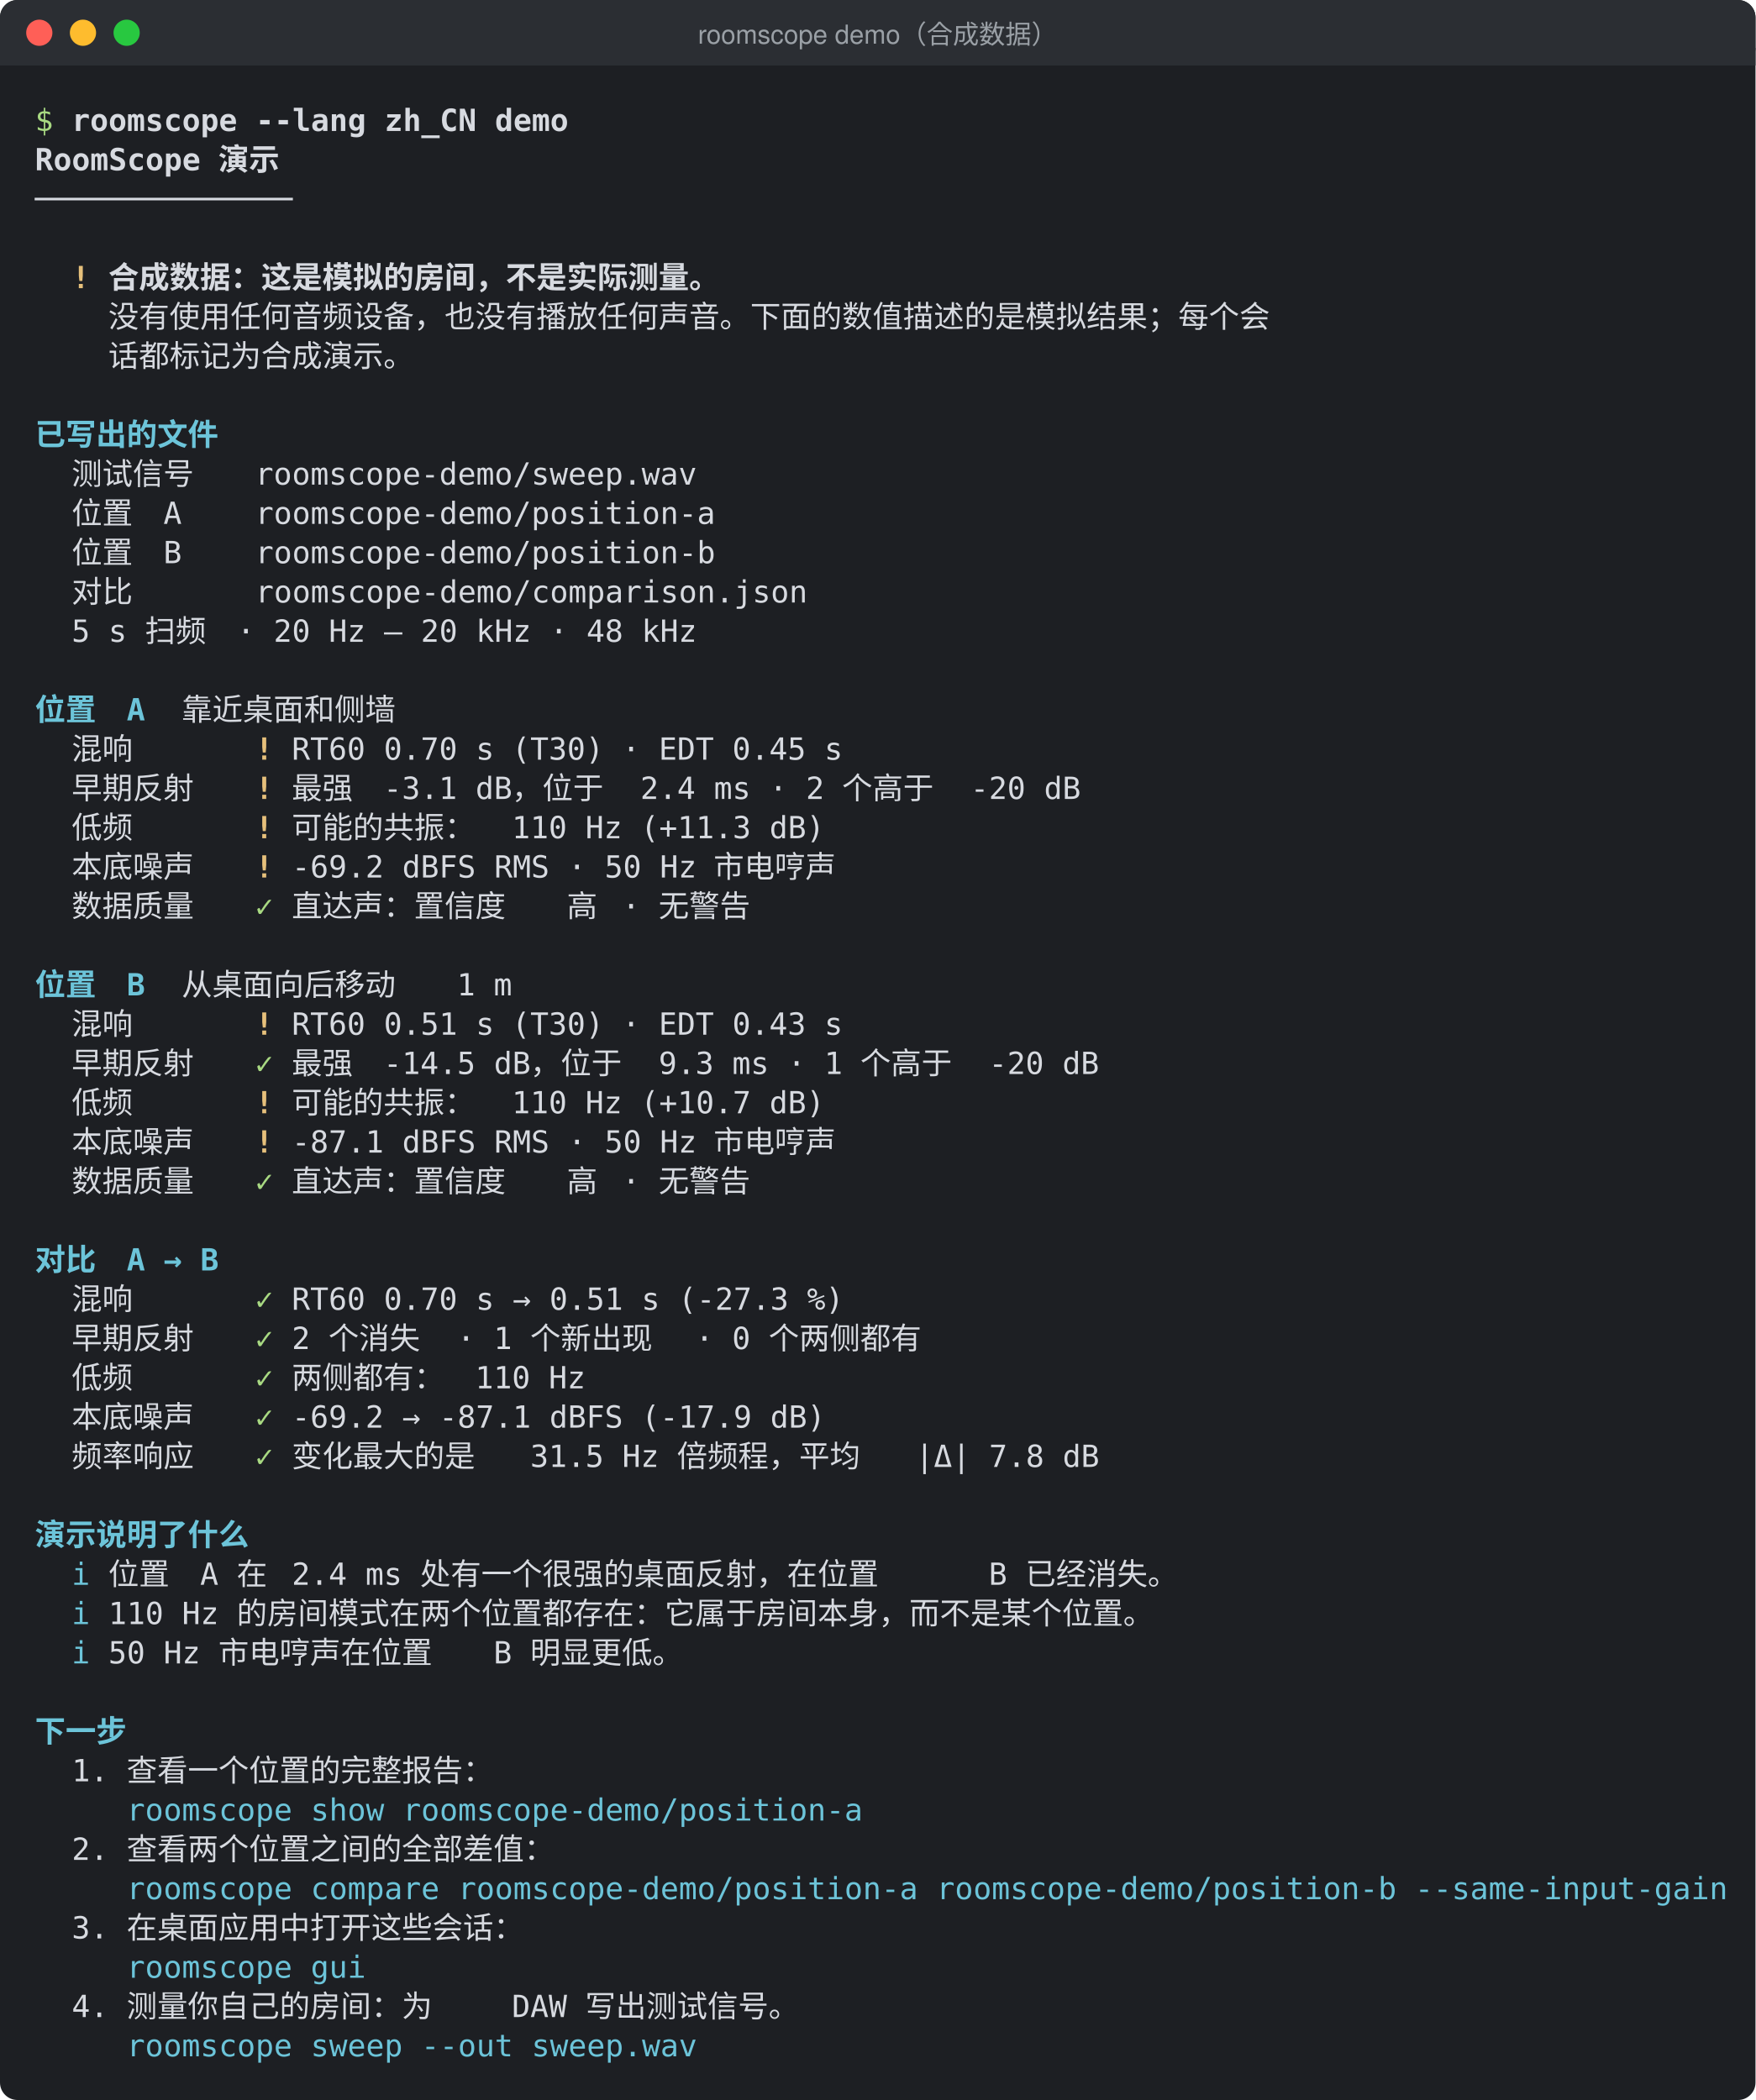
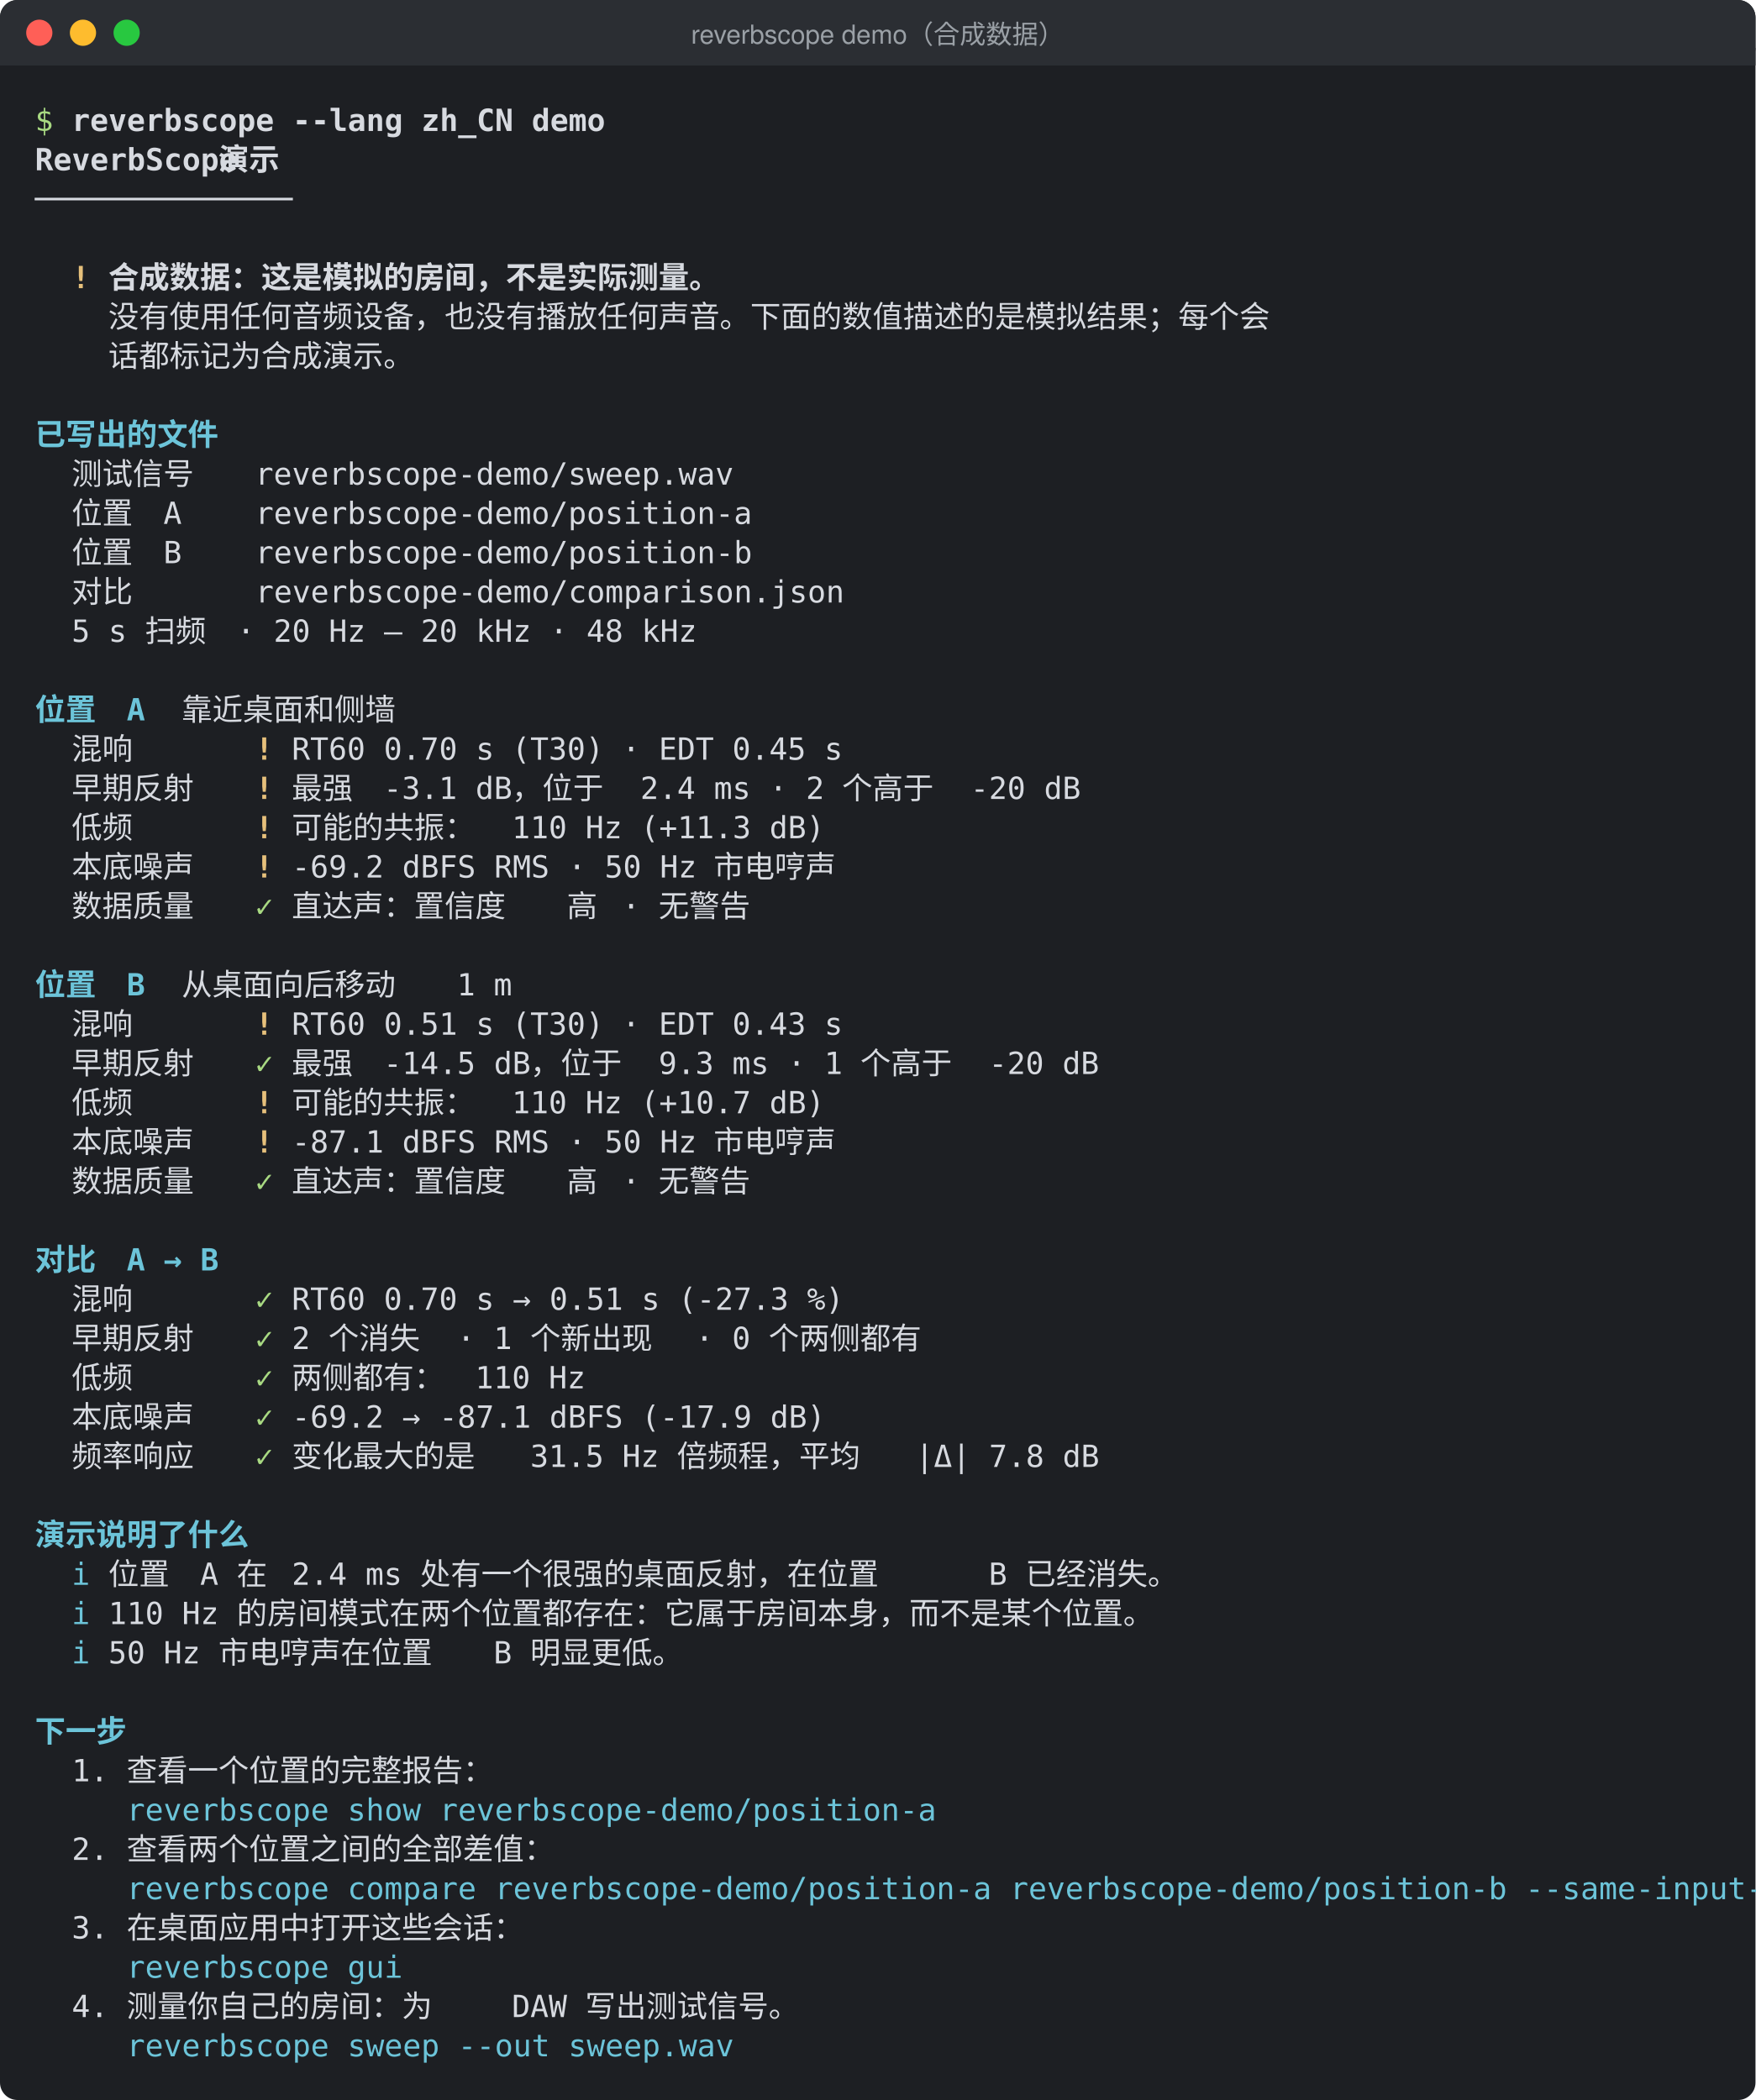
- <svg xmlns="http://www.w3.org/2000/svg" width="804" height="962" viewBox="0 0 804 962" role="img" aria-label="roomscope demo（合成数据）">
+ <svg xmlns="http://www.w3.org/2000/svg" width="804" height="962" viewBox="0 0 804 962" role="img" aria-label="reverbscope demo（合成数据）">
  <rect width="804" height="962" rx="8" fill="#1d1f23" />
  <rect width="804" height="30" rx="8" fill="#2b2e33" />
  <rect y="22" width="804" height="8" fill="#2b2e33" />
  <circle cx="18" cy="15" r="6" fill="#ff5f57" />
  <circle cx="38" cy="15" r="6" fill="#febc2e" />
  <circle cx="58" cy="15" r="6" fill="#28c840" />
-   <text x="402.0" y="20" text-anchor="middle" fill="#9aa0a6" font-family="Helvetica, Arial, sans-serif" font-size="12">roomscope demo（合成数据）</text>
+   <text x="402.0" y="20" text-anchor="middle" fill="#9aa0a6" font-family="Helvetica, Arial, sans-serif" font-size="12">reverbscope demo（合成数据）</text>
  <g font-family="DejaVu Sans Mono, Menlo, Consolas, Noto Sans Mono CJK SC, monospace" font-size="14" fill="#d7dae0">
    <text x="16" y="60" xml:space="preserve">
      <tspan x="16.0" fill="#a8d982">$</tspan>
      <tspan x="24.4"> </tspan>
-       <tspan x="32.8" font-weight="bold">roomscope --lang zh_CN demo</tspan>
+       <tspan x="32.8" font-weight="bold">reverbscope --lang zh_CN demo</tspan>
    </text>
    <text x="16" y="78" xml:space="preserve">
-       <tspan x="16.0" font-weight="bold">RoomScope </tspan>
+       <tspan x="16.0" font-weight="bold">ReverbScope </tspan>
      <tspan x="100.0" font-weight="bold">演示</tspan>
    </text>
    <text x="16" y="96" xml:space="preserve">
      <tspan x="16.0" opacity="0.62">──────────────</tspan>
    </text>
    <text x="16" y="114" xml:space="preserve" />
    <text x="16" y="132" xml:space="preserve">
      <tspan x="16.0">  </tspan>
      <tspan x="32.8" font-weight="bold" fill="#e6c07b">!</tspan>
      <tspan x="41.2"> </tspan>
      <tspan x="49.6" font-weight="bold">合成数据：这是模拟的房间，不是实际测量。</tspan>
    </text>
    <text x="16" y="150" xml:space="preserve">
      <tspan x="16.0">    </tspan>
      <tspan x="49.6">没有使用任何音频设备，也没有播放任何声音。下面的数值描述的是模拟结果；每个会</tspan>
    </text>
    <text x="16" y="168" xml:space="preserve">
      <tspan x="16.0">    </tspan>
      <tspan x="49.6">话都标记为合成演示。</tspan>
    </text>
    <text x="16" y="186" xml:space="preserve" />
    <text x="16" y="204" xml:space="preserve">
      <tspan x="16.0" font-weight="bold" fill="#6cc4d9">已写出的文件</tspan>
    </text>
    <text x="16" y="222" xml:space="preserve">
      <tspan x="16.0">  </tspan>
      <tspan x="32.8" opacity="0.62">测试信号</tspan>
-       <tspan x="100.0">  roomscope-demo/sweep.wav</tspan>
+       <tspan x="100.0">  reverbscope-demo/sweep.wav</tspan>
    </text>
    <text x="16" y="240" xml:space="preserve">
      <tspan x="16.0">  </tspan>
      <tspan x="32.8" opacity="0.62">位置</tspan>
      <tspan x="66.4" opacity="0.62"> A</tspan>
-       <tspan x="83.2">    roomscope-demo/position-a</tspan>
+       <tspan x="83.2">    reverbscope-demo/position-a</tspan>
    </text>
    <text x="16" y="258" xml:space="preserve">
      <tspan x="16.0">  </tspan>
      <tspan x="32.8" opacity="0.62">位置</tspan>
      <tspan x="66.4" opacity="0.62"> B</tspan>
-       <tspan x="83.2">    roomscope-demo/position-b</tspan>
+       <tspan x="83.2">    reverbscope-demo/position-b</tspan>
    </text>
    <text x="16" y="276" xml:space="preserve">
      <tspan x="16.0">  </tspan>
      <tspan x="32.8" opacity="0.62">对比</tspan>
-       <tspan x="66.4">      roomscope-demo/comparison.json</tspan>
+       <tspan x="66.4">      reverbscope-demo/comparison.json</tspan>
    </text>
    <text x="16" y="294" xml:space="preserve">
      <tspan x="16.0">  </tspan>
      <tspan x="32.8" opacity="0.62">5 s </tspan>
      <tspan x="66.4" opacity="0.62">扫频</tspan>
      <tspan x="100.0" opacity="0.62"> · 20 Hz – 20 kHz · 48 kHz</tspan>
    </text>
    <text x="16" y="312" xml:space="preserve" />
    <text x="16" y="330" xml:space="preserve">
      <tspan x="16.0" font-weight="bold" fill="#6cc4d9">位置</tspan>
      <tspan x="49.6" font-weight="bold" fill="#6cc4d9"> A</tspan>
      <tspan x="66.4">  </tspan>
      <tspan x="83.2" opacity="0.62">靠近桌面和侧墙</tspan>
    </text>
    <text x="16" y="348" xml:space="preserve">
      <tspan x="16.0">  </tspan>
      <tspan x="32.8" opacity="0.62">混响</tspan>
      <tspan x="66.4">      </tspan>
      <tspan x="116.8" font-weight="bold" fill="#e6c07b">!</tspan>
      <tspan x="125.2"> RT60 0.70 s</tspan>
      <tspan x="226.0" opacity="0.62"> (T30)</tspan>
      <tspan x="276.4"> · EDT 0.45 s</tspan>
    </text>
    <text x="16" y="366" xml:space="preserve">
      <tspan x="16.0">  </tspan>
      <tspan x="32.8" opacity="0.62">早期反射</tspan>
      <tspan x="100.0">  </tspan>
      <tspan x="116.8" font-weight="bold" fill="#e6c07b">!</tspan>
      <tspan x="125.2"> </tspan>
      <tspan x="133.6">最强</tspan>
      <tspan x="167.2"> -3.1 dB</tspan>
      <tspan x="234.4">，位于</tspan>
      <tspan x="284.8"> 2.4 ms · 2 </tspan>
      <tspan x="385.6">个高于</tspan>
      <tspan x="436.0"> -20 dB</tspan>
    </text>
    <text x="16" y="384" xml:space="preserve">
      <tspan x="16.0">  </tspan>
      <tspan x="32.8" opacity="0.62">低频</tspan>
      <tspan x="66.4">      </tspan>
      <tspan x="116.8" font-weight="bold" fill="#e6c07b">!</tspan>
      <tspan x="125.2"> </tspan>
      <tspan x="133.6">可能的共振：</tspan>
      <tspan x="234.4">110 Hz (+11.3 dB)</tspan>
    </text>
    <text x="16" y="402" xml:space="preserve">
      <tspan x="16.0">  </tspan>
      <tspan x="32.8" opacity="0.62">本底噪声</tspan>
      <tspan x="100.0">  </tspan>
      <tspan x="116.8" font-weight="bold" fill="#e6c07b">!</tspan>
      <tspan x="125.2"> -69.2 dBFS RMS · 50 Hz </tspan>
      <tspan x="326.8">市电哼声</tspan>
    </text>
    <text x="16" y="420" xml:space="preserve">
      <tspan x="16.0">  </tspan>
      <tspan x="32.8" opacity="0.62">数据质量</tspan>
      <tspan x="100.0">  </tspan>
      <tspan x="116.8" fill="#a8d982">✓</tspan>
      <tspan x="125.2"> </tspan>
      <tspan x="133.6">直达声：置信度</tspan>
      <tspan x="251.2"> </tspan>
      <tspan x="259.6">高</tspan>
      <tspan x="276.4"> · </tspan>
      <tspan x="301.6">无警告</tspan>
    </text>
    <text x="16" y="438" xml:space="preserve" />
    <text x="16" y="456" xml:space="preserve">
      <tspan x="16.0" font-weight="bold" fill="#6cc4d9">位置</tspan>
      <tspan x="49.6" font-weight="bold" fill="#6cc4d9"> B</tspan>
      <tspan x="66.4">  </tspan>
      <tspan x="83.2" opacity="0.62">从桌面向后移动</tspan>
      <tspan x="200.8" opacity="0.62"> 1 m</tspan>
    </text>
    <text x="16" y="474" xml:space="preserve">
      <tspan x="16.0">  </tspan>
      <tspan x="32.8" opacity="0.62">混响</tspan>
      <tspan x="66.4">      </tspan>
      <tspan x="116.8" font-weight="bold" fill="#e6c07b">!</tspan>
      <tspan x="125.2"> RT60 0.51 s</tspan>
      <tspan x="226.0" opacity="0.62"> (T30)</tspan>
      <tspan x="276.4"> · EDT 0.43 s</tspan>
    </text>
    <text x="16" y="492" xml:space="preserve">
      <tspan x="16.0">  </tspan>
      <tspan x="32.8" opacity="0.62">早期反射</tspan>
      <tspan x="100.0">  </tspan>
      <tspan x="116.8" fill="#a8d982">✓</tspan>
      <tspan x="125.2"> </tspan>
      <tspan x="133.6">最强</tspan>
      <tspan x="167.2"> -14.5 dB</tspan>
      <tspan x="242.8">，位于</tspan>
      <tspan x="293.2"> 9.3 ms · 1 </tspan>
      <tspan x="394.0">个高于</tspan>
      <tspan x="444.4"> -20 dB</tspan>
    </text>
    <text x="16" y="510" xml:space="preserve">
      <tspan x="16.0">  </tspan>
      <tspan x="32.8" opacity="0.62">低频</tspan>
      <tspan x="66.4">      </tspan>
      <tspan x="116.8" font-weight="bold" fill="#e6c07b">!</tspan>
      <tspan x="125.2"> </tspan>
      <tspan x="133.6">可能的共振：</tspan>
      <tspan x="234.4">110 Hz (+10.7 dB)</tspan>
    </text>
    <text x="16" y="528" xml:space="preserve">
      <tspan x="16.0">  </tspan>
      <tspan x="32.8" opacity="0.62">本底噪声</tspan>
      <tspan x="100.0">  </tspan>
      <tspan x="116.8" font-weight="bold" fill="#e6c07b">!</tspan>
      <tspan x="125.2"> -87.1 dBFS RMS · 50 Hz </tspan>
      <tspan x="326.8">市电哼声</tspan>
    </text>
    <text x="16" y="546" xml:space="preserve">
      <tspan x="16.0">  </tspan>
      <tspan x="32.8" opacity="0.62">数据质量</tspan>
      <tspan x="100.0">  </tspan>
      <tspan x="116.8" fill="#a8d982">✓</tspan>
      <tspan x="125.2"> </tspan>
      <tspan x="133.6">直达声：置信度</tspan>
      <tspan x="251.2"> </tspan>
      <tspan x="259.6">高</tspan>
      <tspan x="276.4"> · </tspan>
      <tspan x="301.6">无警告</tspan>
    </text>
    <text x="16" y="564" xml:space="preserve" />
    <text x="16" y="582" xml:space="preserve">
      <tspan x="16.0" font-weight="bold" fill="#6cc4d9">对比</tspan>
      <tspan x="49.6" font-weight="bold" fill="#6cc4d9"> A → B</tspan>
    </text>
    <text x="16" y="600" xml:space="preserve">
      <tspan x="16.0">  </tspan>
      <tspan x="32.8" opacity="0.62">混响</tspan>
      <tspan x="66.4">      </tspan>
      <tspan x="116.8" fill="#a8d982">✓</tspan>
      <tspan x="125.2"> RT60 0.70 s → 0.51 s (-27.3 %)</tspan>
    </text>
    <text x="16" y="618" xml:space="preserve">
      <tspan x="16.0">  </tspan>
      <tspan x="32.8" opacity="0.62">早期反射</tspan>
      <tspan x="100.0">  </tspan>
      <tspan x="116.8" fill="#a8d982">✓</tspan>
      <tspan x="125.2"> 2 </tspan>
      <tspan x="150.4">个消失</tspan>
      <tspan x="200.8"> · 1 </tspan>
      <tspan x="242.8">个新出现</tspan>
      <tspan x="310.0"> · 0 </tspan>
      <tspan x="352.0">个两侧都有</tspan>
    </text>
    <text x="16" y="636" xml:space="preserve">
      <tspan x="16.0">  </tspan>
      <tspan x="32.8" opacity="0.62">低频</tspan>
      <tspan x="66.4">      </tspan>
      <tspan x="116.8" fill="#a8d982">✓</tspan>
      <tspan x="125.2"> </tspan>
      <tspan x="133.6">两侧都有：</tspan>
      <tspan x="217.6">110 Hz</tspan>
    </text>
    <text x="16" y="654" xml:space="preserve">
      <tspan x="16.0">  </tspan>
      <tspan x="32.8" opacity="0.62">本底噪声</tspan>
      <tspan x="100.0">  </tspan>
      <tspan x="116.8" fill="#a8d982">✓</tspan>
      <tspan x="125.2"> -69.2 → -87.1 dBFS (-17.9 dB)</tspan>
    </text>
    <text x="16" y="672" xml:space="preserve">
      <tspan x="16.0">  </tspan>
      <tspan x="32.8" opacity="0.62">频率响应</tspan>
      <tspan x="100.0">  </tspan>
      <tspan x="116.8" fill="#a8d982">✓</tspan>
      <tspan x="125.2"> </tspan>
      <tspan x="133.6">变化最大的是</tspan>
      <tspan x="234.4"> 31.5 Hz </tspan>
      <tspan x="310.0">倍频程，平均</tspan>
      <tspan x="410.8"> |Δ| 7.8 dB</tspan>
    </text>
    <text x="16" y="690" xml:space="preserve" />
    <text x="16" y="708" xml:space="preserve">
      <tspan x="16.0" font-weight="bold" fill="#6cc4d9">演示说明了什么</tspan>
    </text>
    <text x="16" y="726" xml:space="preserve">
      <tspan x="16.0">  </tspan>
      <tspan x="32.8" fill="#6cc4d9">i</tspan>
      <tspan x="41.2"> </tspan>
      <tspan x="49.6">位置</tspan>
      <tspan x="83.2"> A </tspan>
      <tspan x="108.4">在</tspan>
      <tspan x="125.2"> 2.4 ms </tspan>
      <tspan x="192.4">处有一个很强的桌面反射，在位置</tspan>
      <tspan x="444.4"> B </tspan>
      <tspan x="469.6">已经消失。</tspan>
    </text>
    <text x="16" y="744" xml:space="preserve">
      <tspan x="16.0">  </tspan>
      <tspan x="32.8" fill="#6cc4d9">i</tspan>
      <tspan x="41.2"> 110 Hz </tspan>
      <tspan x="108.4">的房间模式在两个位置都存在：它属于房间本身，而不是某个位置。</tspan>
    </text>
    <text x="16" y="762" xml:space="preserve">
      <tspan x="16.0">  </tspan>
      <tspan x="32.8" fill="#6cc4d9">i</tspan>
      <tspan x="41.2"> 50 Hz </tspan>
      <tspan x="100.0">市电哼声在位置</tspan>
      <tspan x="217.6"> B </tspan>
      <tspan x="242.8">明显更低。</tspan>
    </text>
    <text x="16" y="780" xml:space="preserve" />
    <text x="16" y="798" xml:space="preserve">
      <tspan x="16.0" font-weight="bold" fill="#6cc4d9">下一步</tspan>
    </text>
    <text x="16" y="816" xml:space="preserve">
      <tspan x="16.0">  1. </tspan>
      <tspan x="58.0">查看一个位置的完整报告：</tspan>
    </text>
    <text x="16" y="834" xml:space="preserve">
      <tspan x="16.0">     </tspan>
-       <tspan x="58.0" fill="#6cc4d9">roomscope show roomscope-demo/position-a</tspan>
+       <tspan x="58.0" fill="#6cc4d9">reverbscope show reverbscope-demo/position-a</tspan>
    </text>
    <text x="16" y="852" xml:space="preserve">
      <tspan x="16.0">  2. </tspan>
      <tspan x="58.0">查看两个位置之间的全部差值：</tspan>
    </text>
    <text x="16" y="870" xml:space="preserve">
      <tspan x="16.0">     </tspan>
-       <tspan x="58.0" fill="#6cc4d9">roomscope compare roomscope-demo/position-a roomscope-demo/position-b --same-input-gain</tspan>
+       <tspan x="58.0" fill="#6cc4d9">reverbscope compare reverbscope-demo/position-a reverbscope-demo/position-b --same-input-gain</tspan>
    </text>
    <text x="16" y="888" xml:space="preserve">
      <tspan x="16.0">  3. </tspan>
      <tspan x="58.0">在桌面应用中打开这些会话：</tspan>
    </text>
    <text x="16" y="906" xml:space="preserve">
      <tspan x="16.0">     </tspan>
-       <tspan x="58.0" fill="#6cc4d9">roomscope gui</tspan>
+       <tspan x="58.0" fill="#6cc4d9">reverbscope gui</tspan>
    </text>
    <text x="16" y="924" xml:space="preserve">
      <tspan x="16.0">  4. </tspan>
      <tspan x="58.0">测量你自己的房间：为</tspan>
      <tspan x="226.0"> DAW </tspan>
      <tspan x="268.0">写出测试信号。</tspan>
    </text>
    <text x="16" y="942" xml:space="preserve">
      <tspan x="16.0">     </tspan>
-       <tspan x="58.0" fill="#6cc4d9">roomscope sweep --out sweep.wav</tspan>
+       <tspan x="58.0" fill="#6cc4d9">reverbscope sweep --out sweep.wav</tspan>
    </text>
  </g>
</svg>
